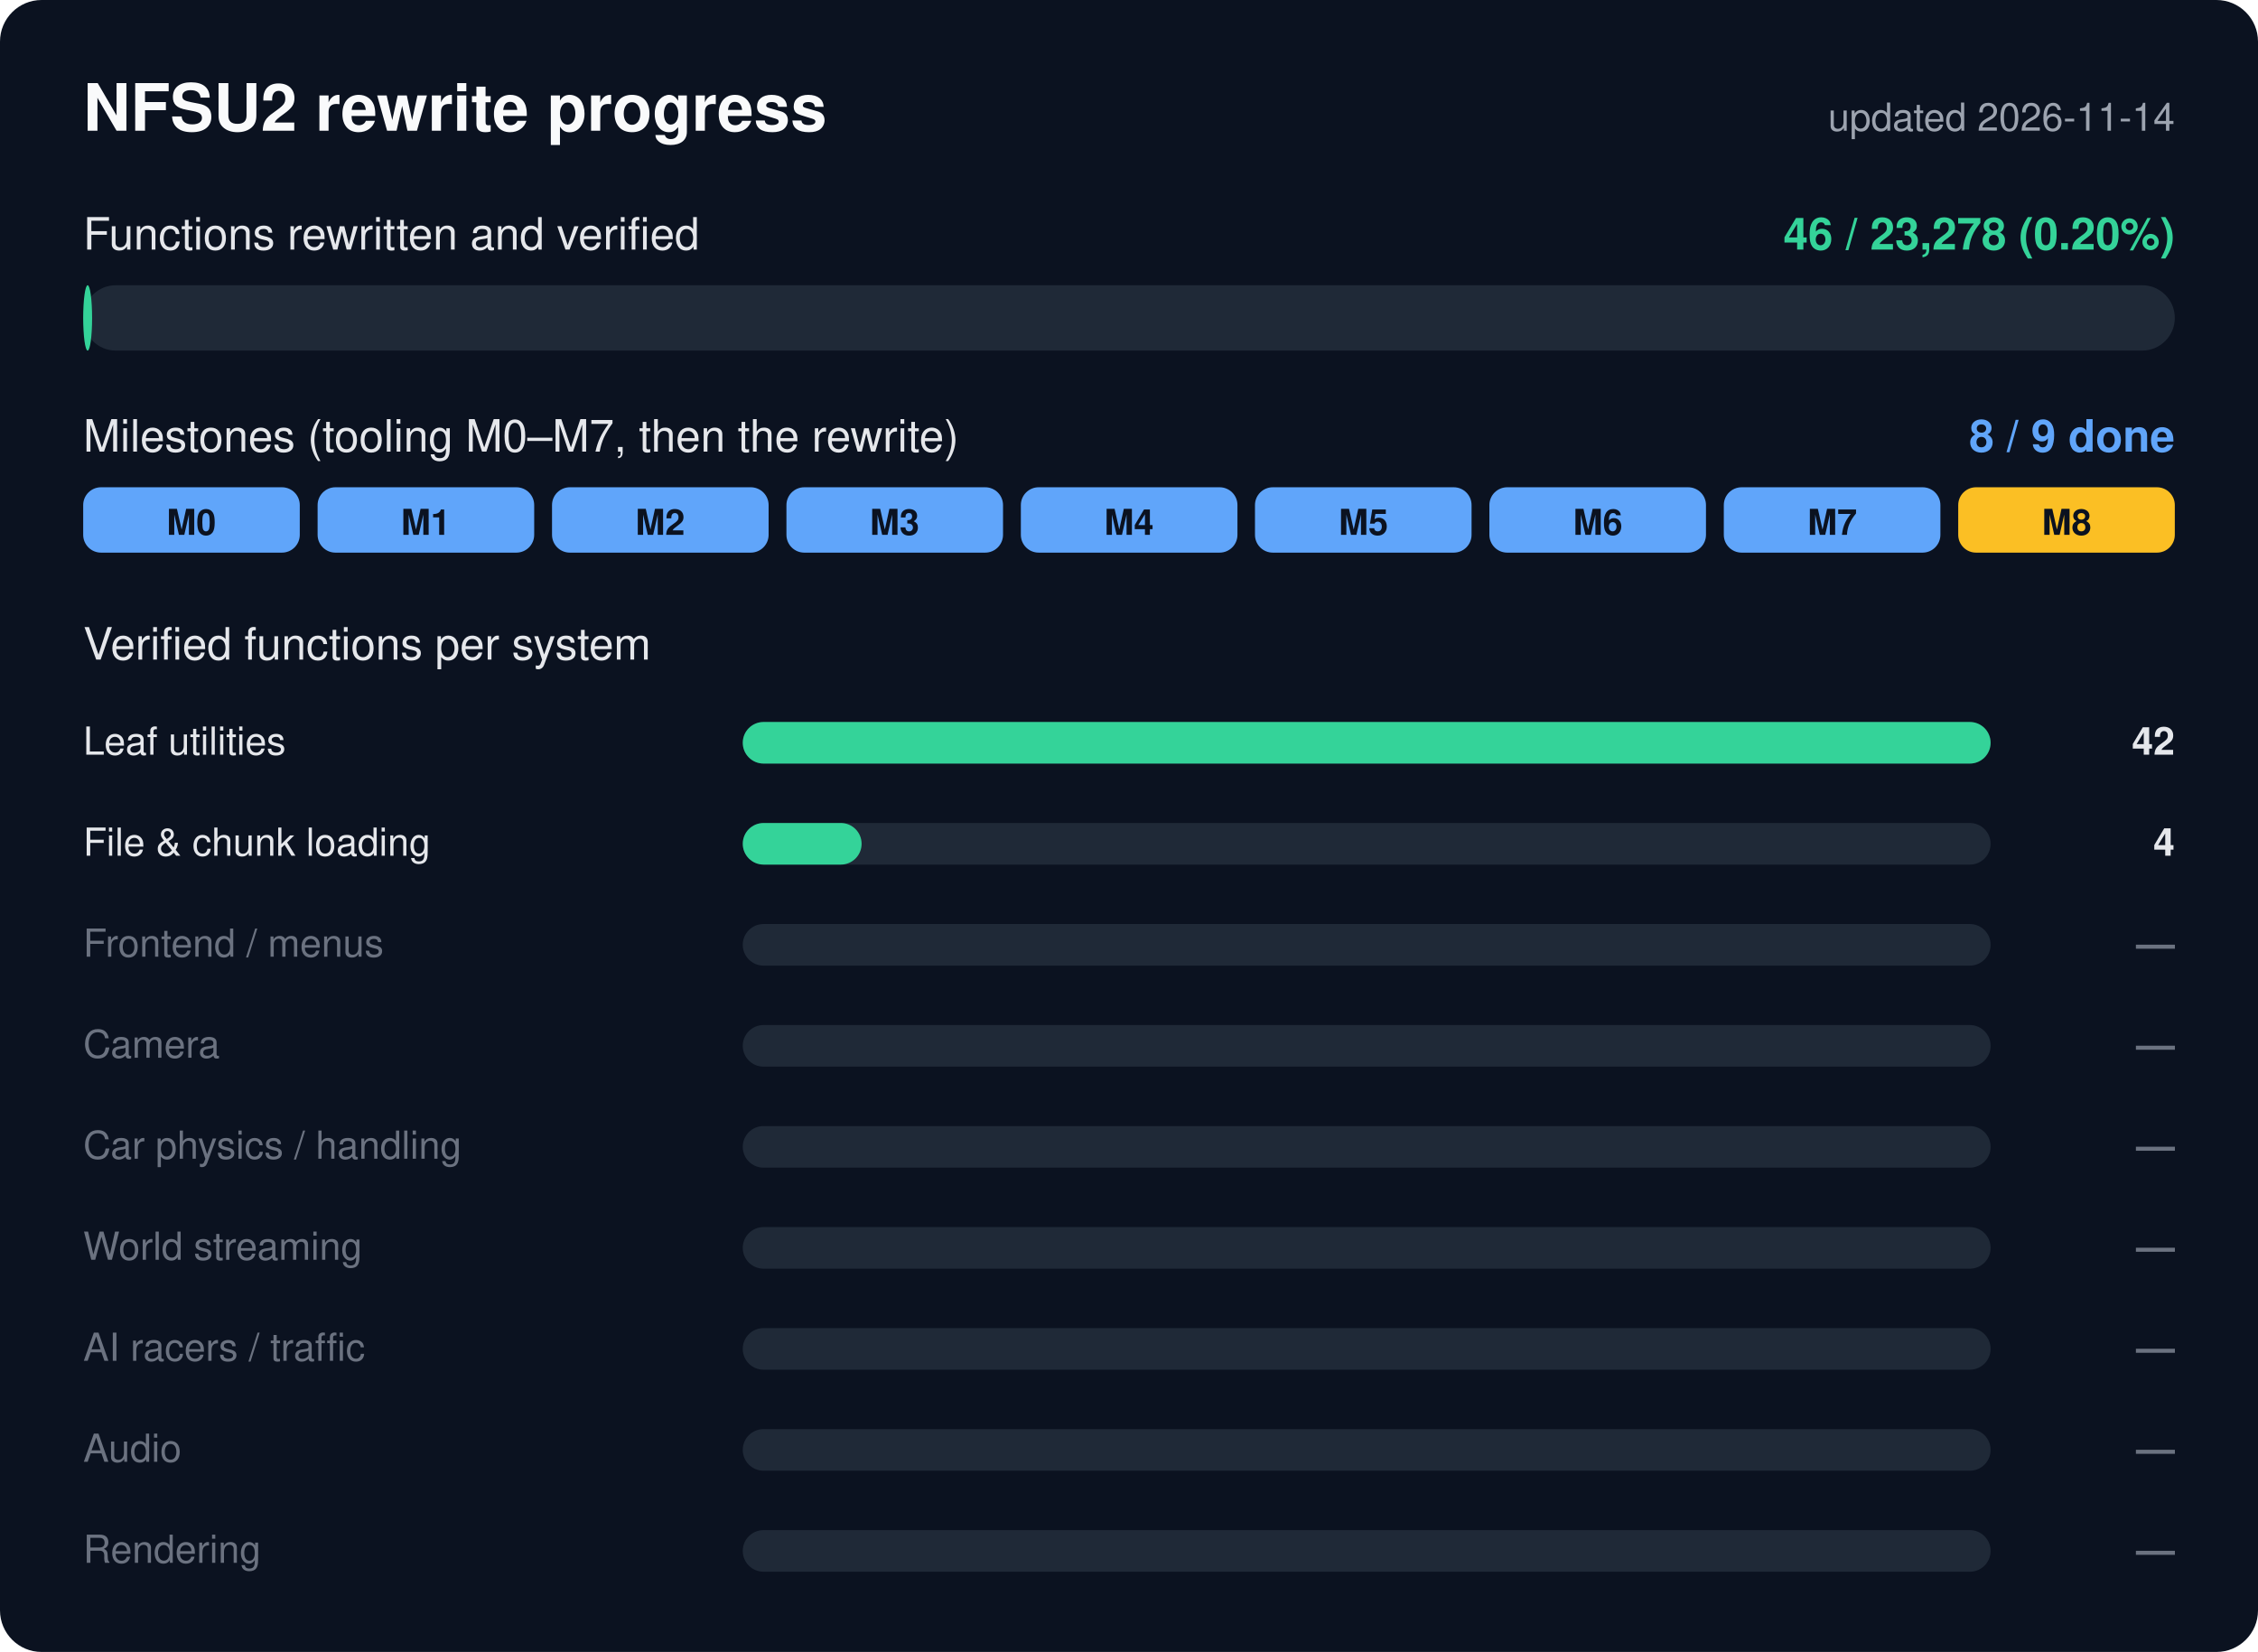
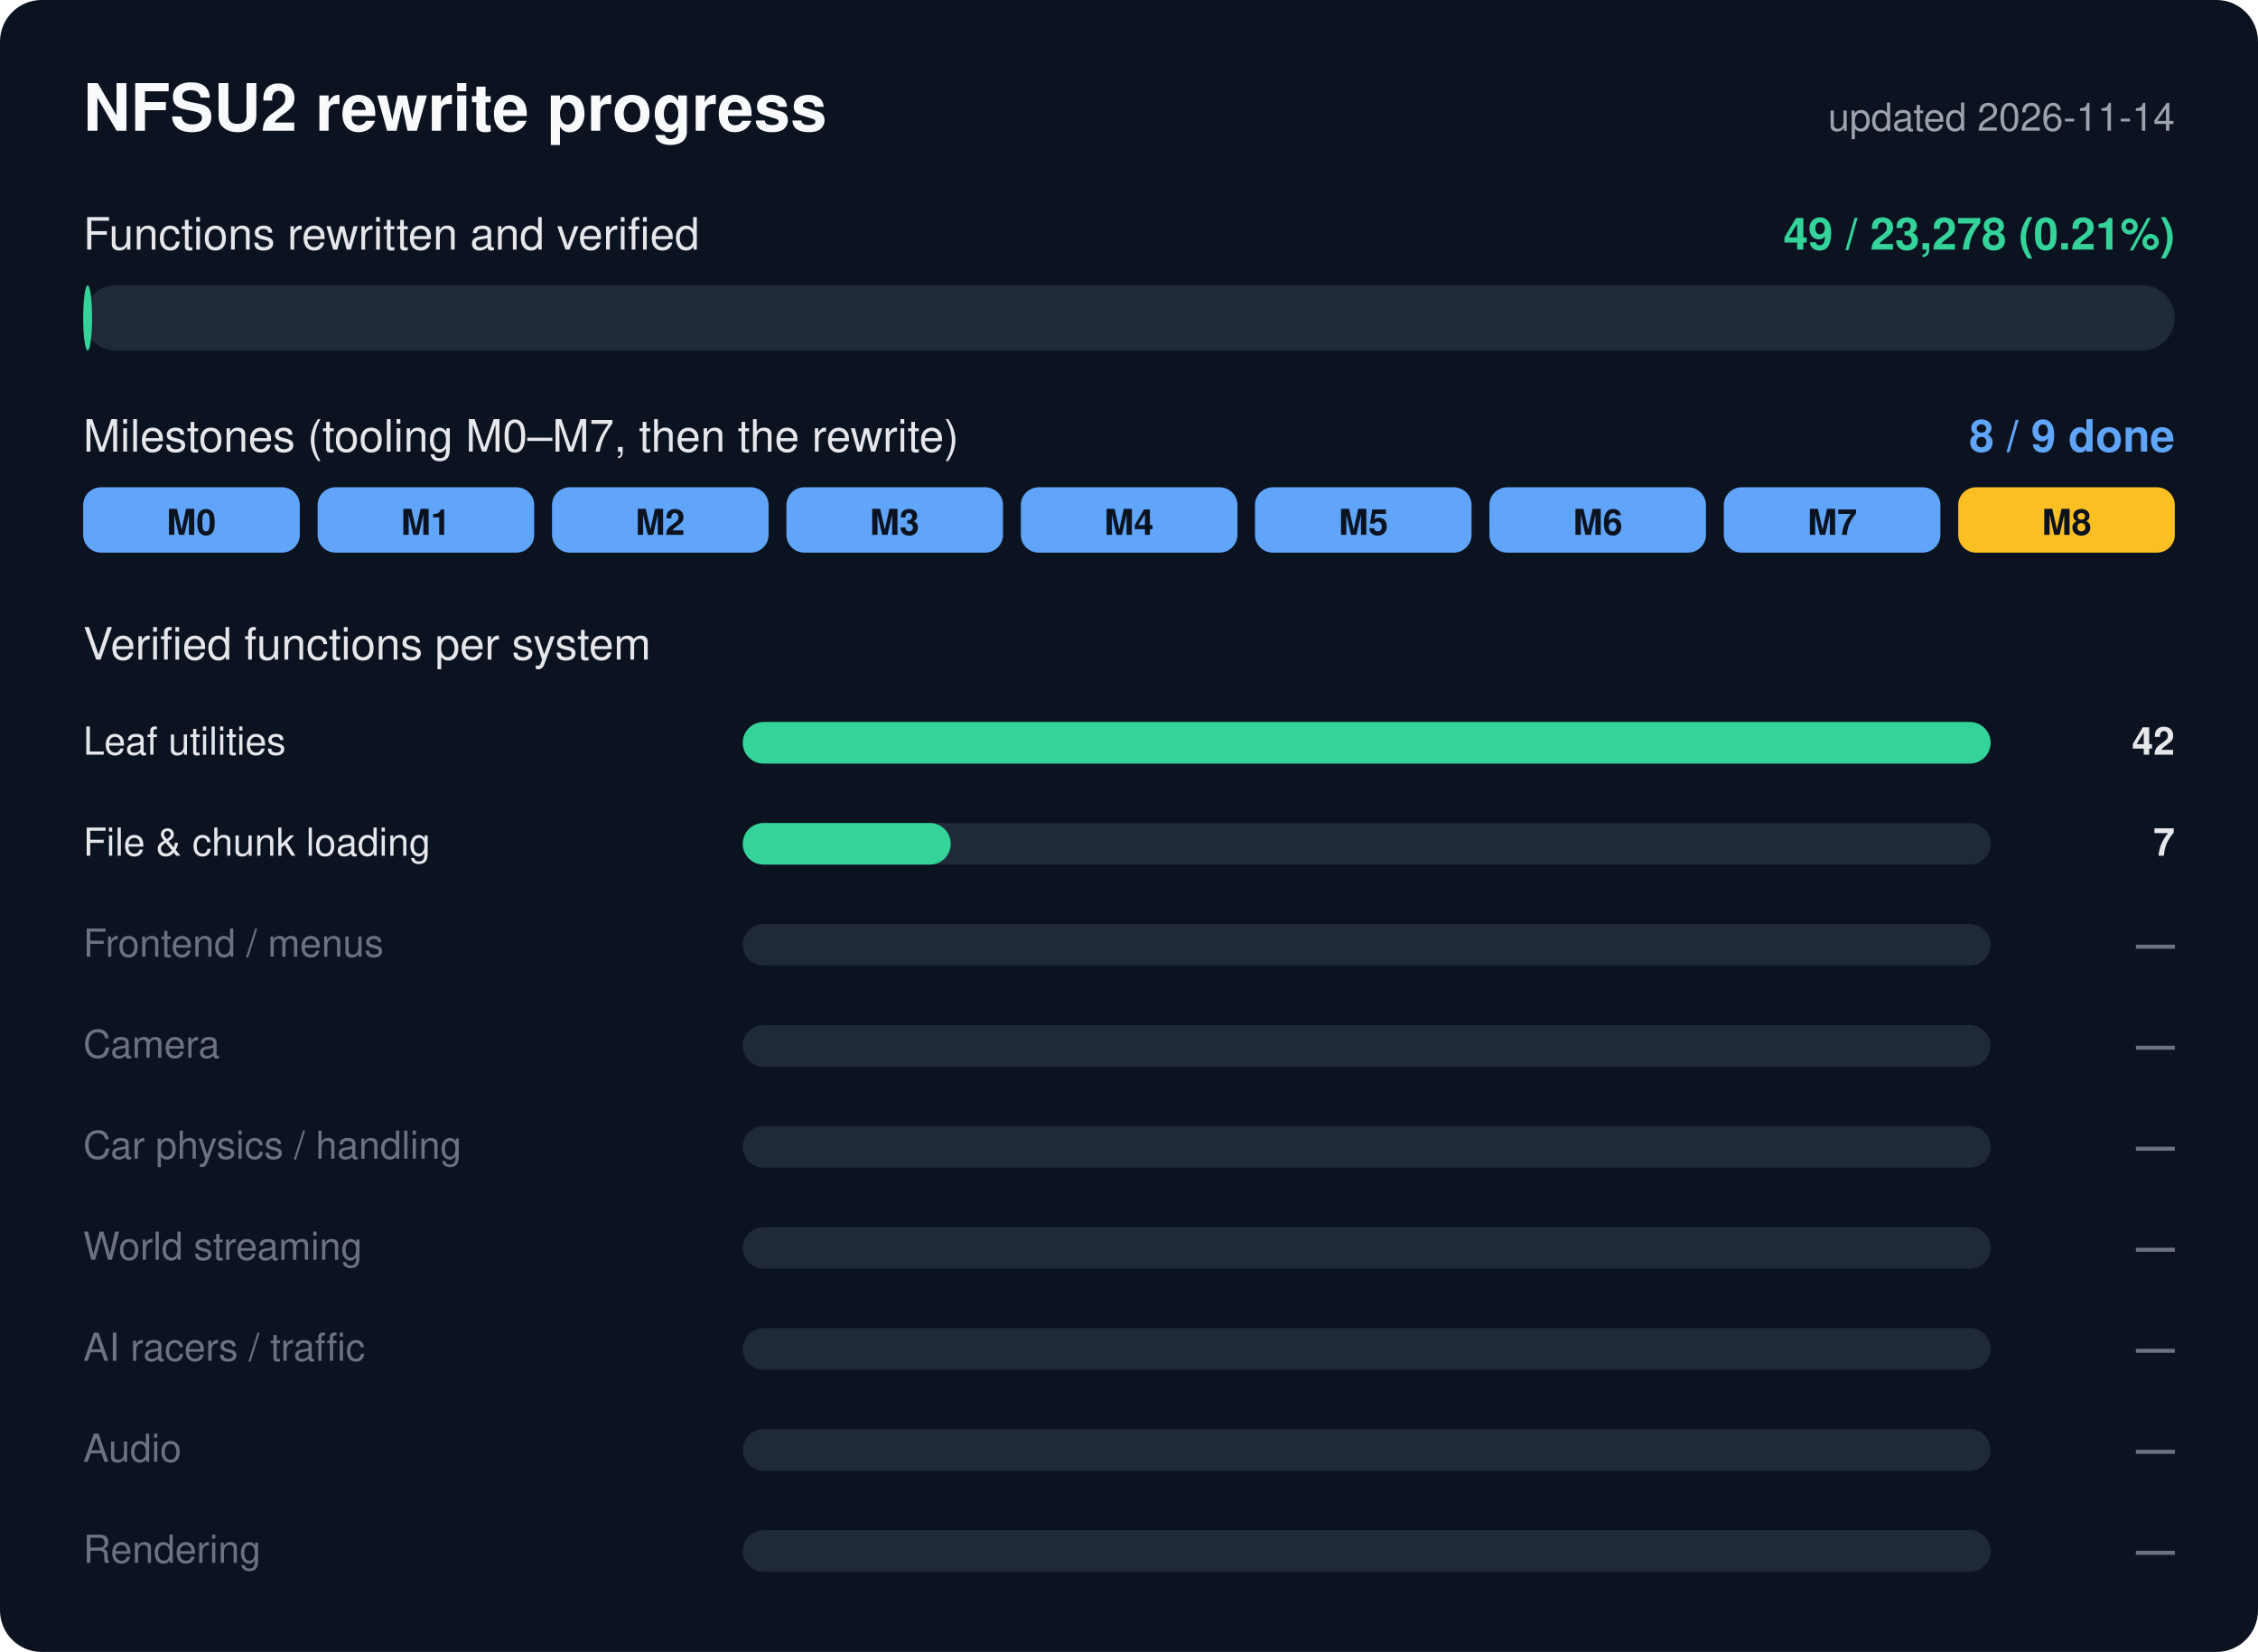
<svg xmlns="http://www.w3.org/2000/svg" width="760" height="556" viewBox="0 0 760 556" font-family="Segoe UI, Helvetica, Arial, sans-serif">
  <rect width="760" height="556" rx="14" fill="#0b1220" />
  <text x="28" y="44" font-size="22" font-weight="700" fill="#f9fafb">NFSU2 rewrite progress</text>
  <text x="732" y="44" font-size="13" fill="#9ca3af" text-anchor="end">updated 2026-11-14</text>
  <text x="28" y="84" font-size="15" fill="#e5e7eb">Functions rewritten and verified</text>
-   <text x="732" y="84" font-size="15" font-weight="700" fill="#34d399" text-anchor="end">46 / 23,278 (0.20%)</text>
+   <text x="732" y="84" font-size="15" font-weight="700" fill="#34d399" text-anchor="end">49 / 23,278 (0.21%)</text>
  <rect x="28" y="96" width="704" height="22" rx="11.0" fill="#1f2937" />
  <rect x="28" y="96" width="3.0" height="22" rx="11.0" fill="#34d399" />
  <text x="28" y="152" font-size="15" fill="#e5e7eb">Milestones (tooling M0–M7, then the rewrite)</text>
  <text x="732" y="152" font-size="15" font-weight="700" fill="#60a5fa" text-anchor="end">8 / 9 done</text>
  <rect x="28.0" y="164" width="72.9" height="22" rx="6" fill="#60a5fa" />
  <text x="64.4" y="180" font-size="12" font-weight="700" fill="#0b1220" text-anchor="middle">M0</text>
  <rect x="106.9" y="164" width="72.9" height="22" rx="6" fill="#60a5fa" />
  <text x="143.3" y="180" font-size="12" font-weight="700" fill="#0b1220" text-anchor="middle">M1</text>
  <rect x="185.8" y="164" width="72.9" height="22" rx="6" fill="#60a5fa" />
  <text x="222.2" y="180" font-size="12" font-weight="700" fill="#0b1220" text-anchor="middle">M2</text>
  <rect x="264.7" y="164" width="72.9" height="22" rx="6" fill="#60a5fa" />
  <text x="301.1" y="180" font-size="12" font-weight="700" fill="#0b1220" text-anchor="middle">M3</text>
  <rect x="343.6" y="164" width="72.9" height="22" rx="6" fill="#60a5fa" />
  <text x="380.0" y="180" font-size="12" font-weight="700" fill="#0b1220" text-anchor="middle">M4</text>
  <rect x="422.4" y="164" width="72.9" height="22" rx="6" fill="#60a5fa" />
  <text x="458.9" y="180" font-size="12" font-weight="700" fill="#0b1220" text-anchor="middle">M5</text>
  <rect x="501.3" y="164" width="72.9" height="22" rx="6" fill="#60a5fa" />
  <text x="537.8" y="180" font-size="12" font-weight="700" fill="#0b1220" text-anchor="middle">M6</text>
  <rect x="580.2" y="164" width="72.9" height="22" rx="6" fill="#60a5fa" />
  <text x="616.7" y="180" font-size="12" font-weight="700" fill="#0b1220" text-anchor="middle">M7</text>
  <rect x="659.1" y="164" width="72.9" height="22" rx="6" fill="#fbbf24" />
  <text x="695.6" y="180" font-size="12" font-weight="700" fill="#0b1220" text-anchor="middle">M8</text>
  <text x="28" y="222" font-size="15" fill="#e5e7eb">Verified functions per system</text>
  <text x="28" y="254" font-size="13" fill="#e5e7eb">Leaf utilities</text>
  <rect x="250" y="243" width="420" height="14" rx="7.0" fill="#1f2937" />
  <rect x="250" y="243" width="420.0" height="14" rx="7.0" fill="#34d399" />
  <text x="732" y="254" font-size="13" font-weight="700" fill="#e5e7eb" text-anchor="end">42</text>
  <text x="28" y="288" font-size="13" fill="#e5e7eb">File &amp; chunk loading</text>
  <rect x="250" y="277" width="420" height="14" rx="7.0" fill="#1f2937" />
-   <rect x="250" y="277" width="40.0" height="14" rx="7.0" fill="#34d399" />
-   <text x="732" y="288" font-size="13" font-weight="700" fill="#e5e7eb" text-anchor="end">4</text>
+   <rect x="250" y="277" width="70.0" height="14" rx="7.0" fill="#34d399" />
+   <text x="732" y="288" font-size="13" font-weight="700" fill="#e5e7eb" text-anchor="end">7</text>
  <text x="28" y="322" font-size="13" fill="#6b7280">Frontend / menus</text>
  <rect x="250" y="311" width="420" height="14" rx="7.0" fill="#1f2937" />
  <rect x="250" y="311" width="0.0" height="14" rx="7.0" fill="#374151" />
  <text x="732" y="322" font-size="13" font-weight="700" fill="#6b7280" text-anchor="end">—</text>
  <text x="28" y="356" font-size="13" fill="#6b7280">Camera</text>
  <rect x="250" y="345" width="420" height="14" rx="7.0" fill="#1f2937" />
  <rect x="250" y="345" width="0.0" height="14" rx="7.0" fill="#374151" />
  <text x="732" y="356" font-size="13" font-weight="700" fill="#6b7280" text-anchor="end">—</text>
  <text x="28" y="390" font-size="13" fill="#6b7280">Car physics / handling</text>
  <rect x="250" y="379" width="420" height="14" rx="7.0" fill="#1f2937" />
  <rect x="250" y="379" width="0.0" height="14" rx="7.0" fill="#374151" />
  <text x="732" y="390" font-size="13" font-weight="700" fill="#6b7280" text-anchor="end">—</text>
  <text x="28" y="424" font-size="13" fill="#6b7280">World streaming</text>
  <rect x="250" y="413" width="420" height="14" rx="7.0" fill="#1f2937" />
  <rect x="250" y="413" width="0.0" height="14" rx="7.0" fill="#374151" />
  <text x="732" y="424" font-size="13" font-weight="700" fill="#6b7280" text-anchor="end">—</text>
  <text x="28" y="458" font-size="13" fill="#6b7280">AI racers / traffic</text>
  <rect x="250" y="447" width="420" height="14" rx="7.0" fill="#1f2937" />
  <rect x="250" y="447" width="0.0" height="14" rx="7.0" fill="#374151" />
  <text x="732" y="458" font-size="13" font-weight="700" fill="#6b7280" text-anchor="end">—</text>
  <text x="28" y="492" font-size="13" fill="#6b7280">Audio</text>
  <rect x="250" y="481" width="420" height="14" rx="7.0" fill="#1f2937" />
  <rect x="250" y="481" width="0.0" height="14" rx="7.0" fill="#374151" />
  <text x="732" y="492" font-size="13" font-weight="700" fill="#6b7280" text-anchor="end">—</text>
  <text x="28" y="526" font-size="13" fill="#6b7280">Rendering</text>
  <rect x="250" y="515" width="420" height="14" rx="7.0" fill="#1f2937" />
  <rect x="250" y="515" width="0.0" height="14" rx="7.0" fill="#374151" />
  <text x="732" y="526" font-size="13" font-weight="700" fill="#6b7280" text-anchor="end">—</text>
</svg>
